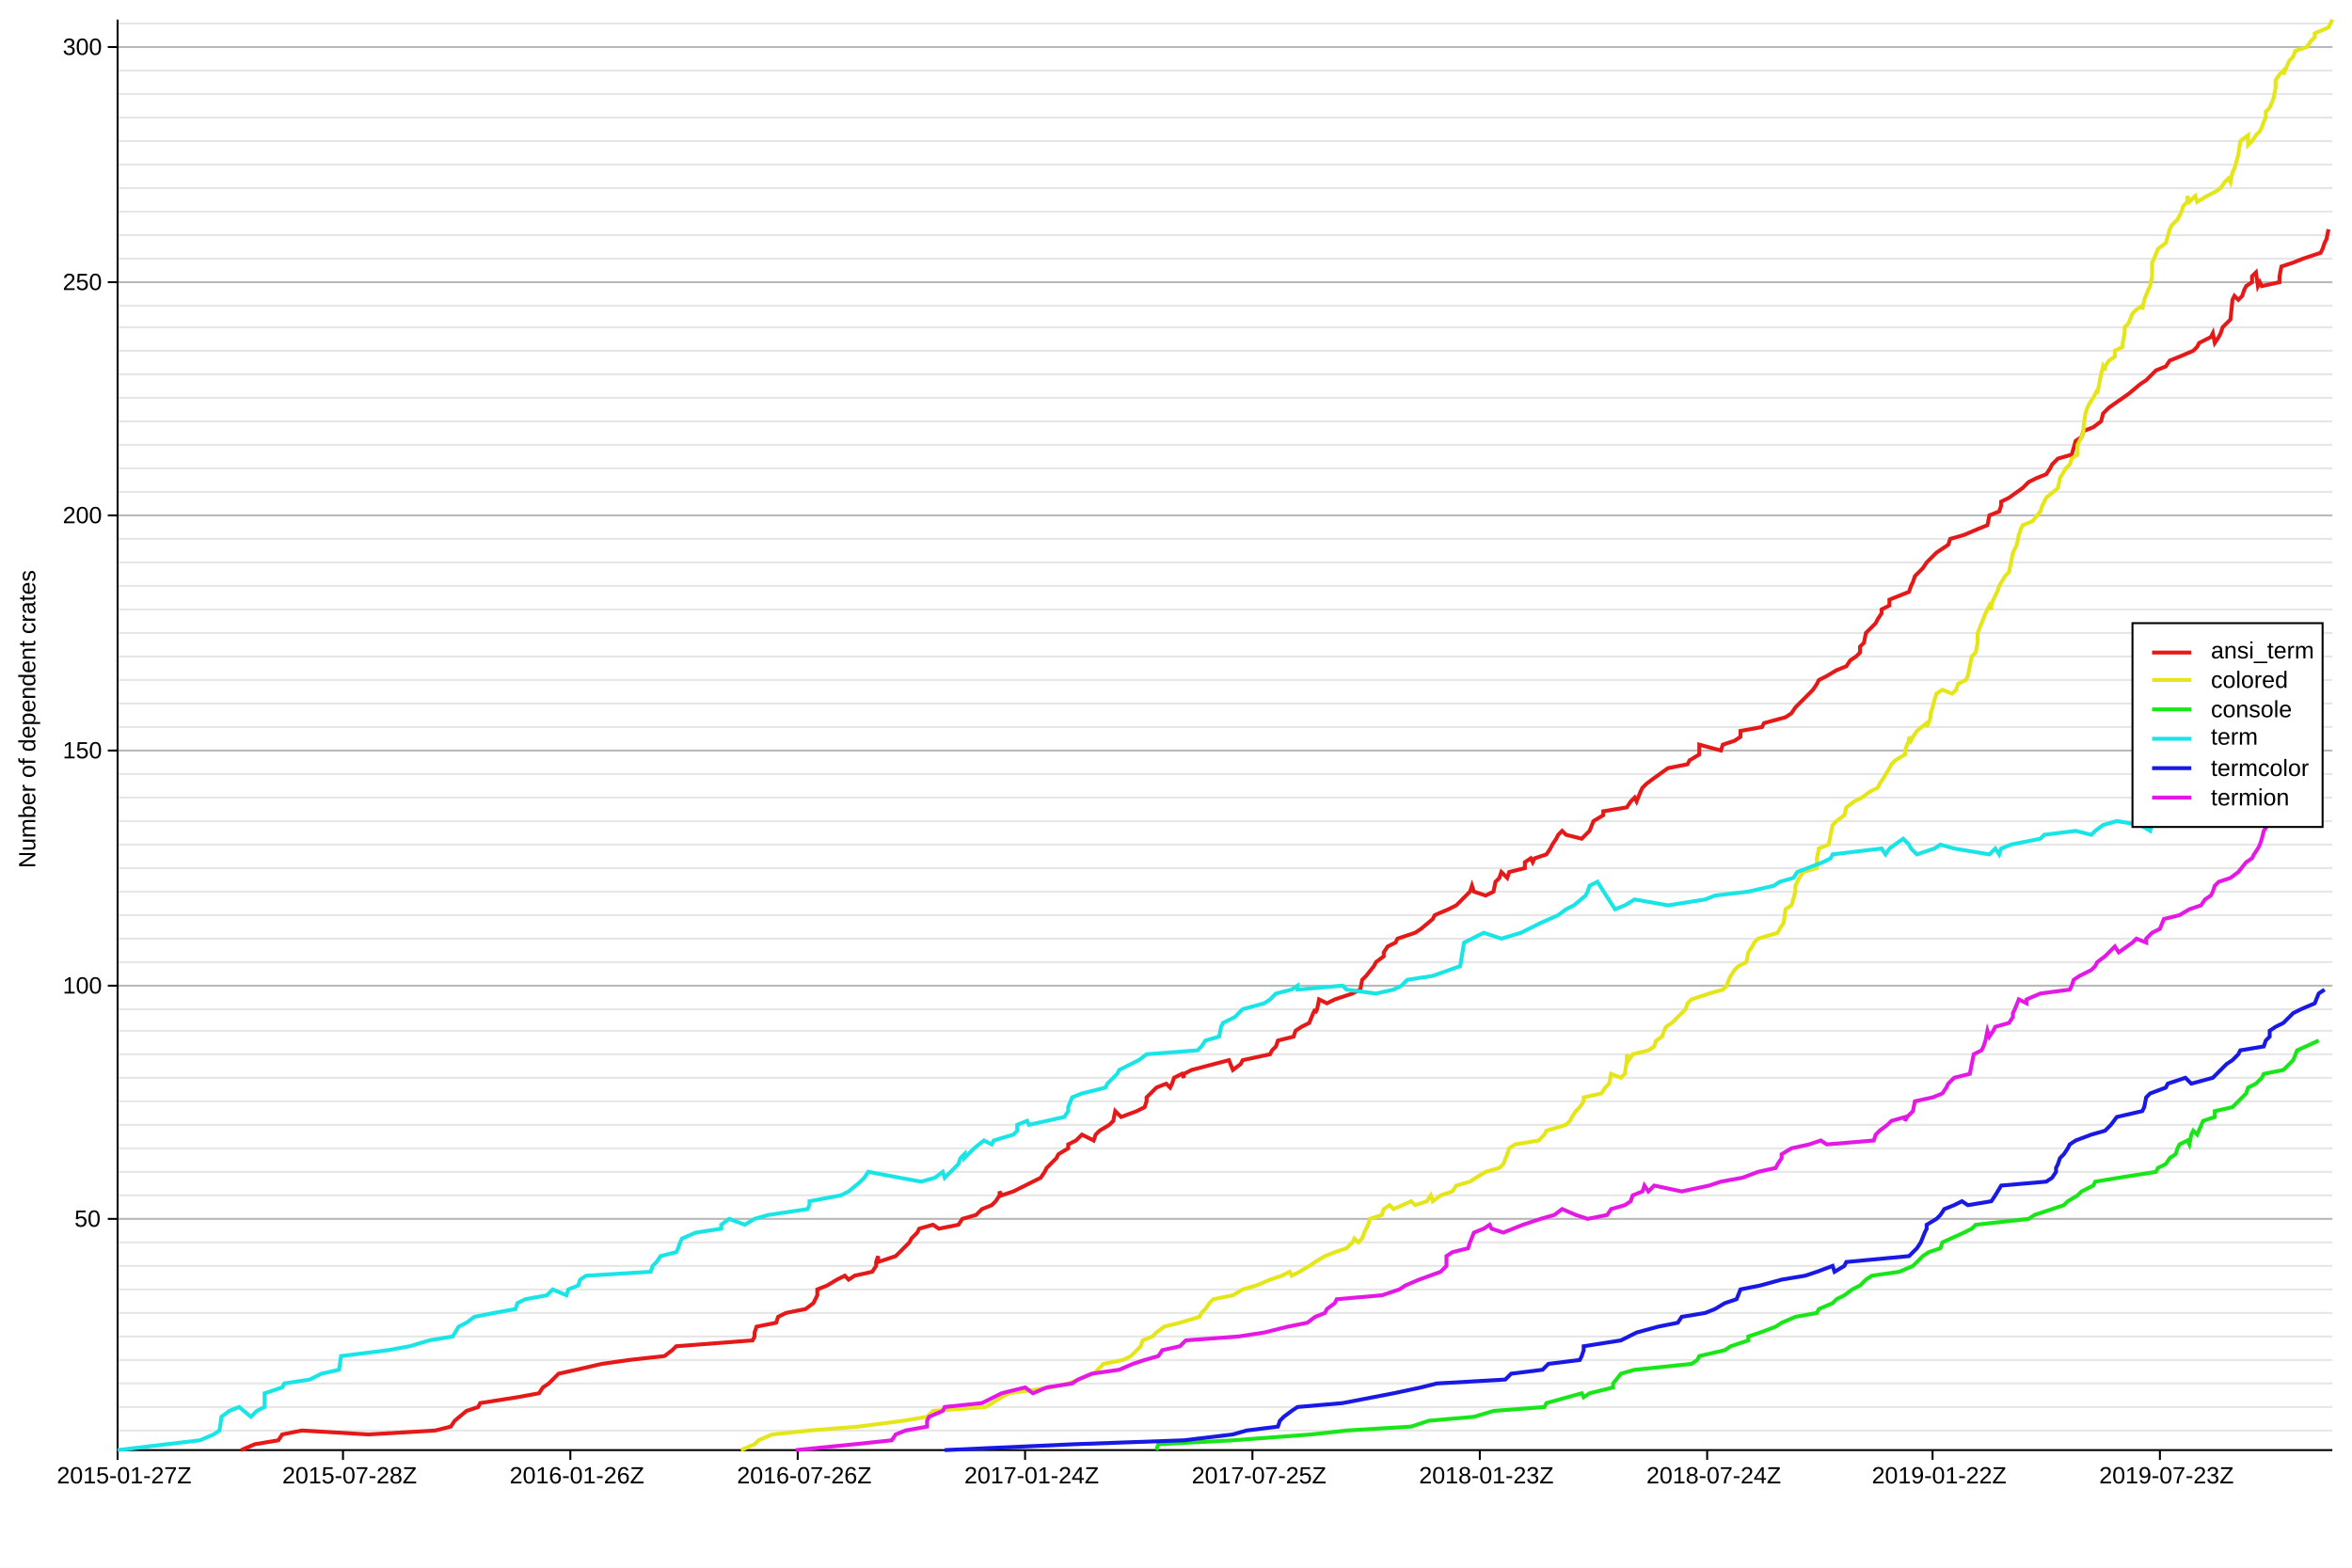
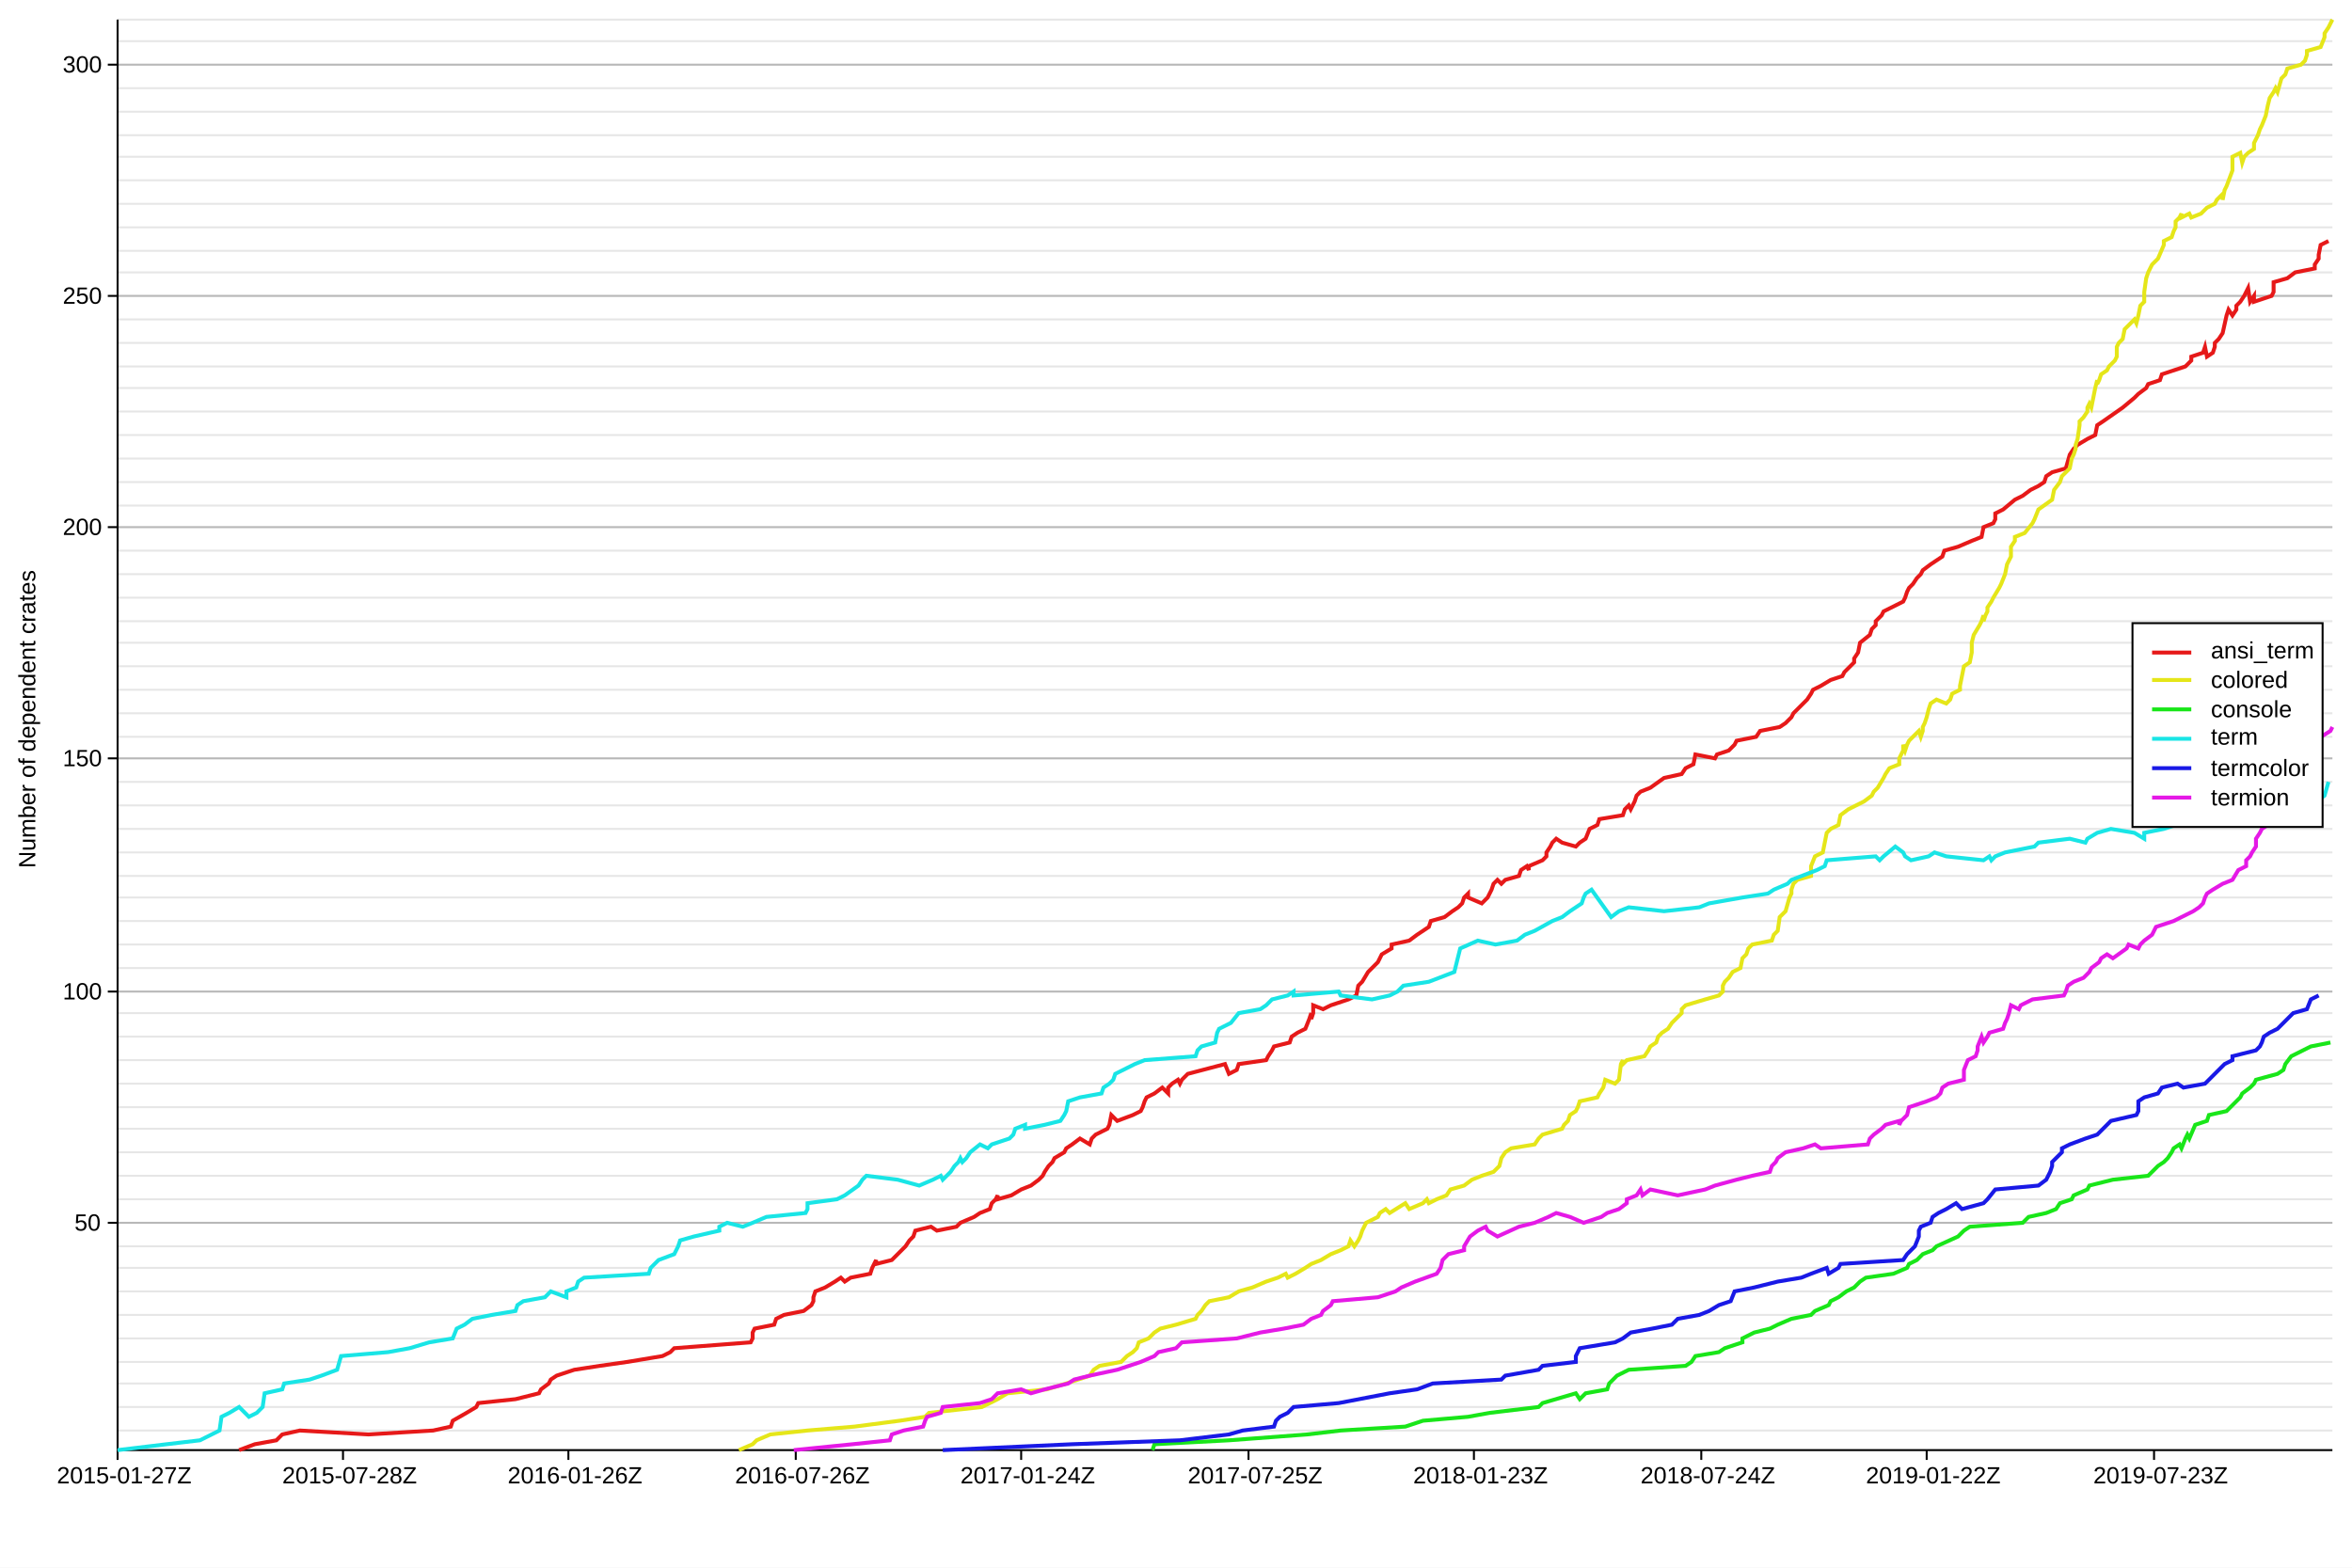
<svg xmlns="http://www.w3.org/2000/svg" viewBox="0 0 1200 800">
  <rect fill="#FFFFFF" height="800" opacity="1" stroke="none" width="1200" x="0" y="0" />
  <line opacity="0.1" stroke="#000000" stroke-width="1" x1="60" x2="1190" y1="730" y2="730" />
  <line opacity="0.1" stroke="#000000" stroke-width="1" x1="60" x2="1190" y1="718" y2="718" />
  <line opacity="0.1" stroke="#000000" stroke-width="1" x1="60" x2="1190" y1="706" y2="706" />
-   <line opacity="0.1" stroke="#000000" stroke-width="1" x1="60" x2="1190" y1="694" y2="694" />
-   <line opacity="0.1" stroke="#000000" stroke-width="1" x1="60" x2="1190" y1="682" y2="682" />
-   <line opacity="0.1" stroke="#000000" stroke-width="1" x1="60" x2="1190" y1="670" y2="670" />
-   <line opacity="0.1" stroke="#000000" stroke-width="1" x1="60" x2="1190" y1="658" y2="658" />
-   <line opacity="0.1" stroke="#000000" stroke-width="1" x1="60" x2="1190" y1="646" y2="646" />
-   <line opacity="0.1" stroke="#000000" stroke-width="1" x1="60" x2="1190" y1="634" y2="634" />
-   <line opacity="0.1" stroke="#000000" stroke-width="1" x1="60" x2="1190" y1="622" y2="622" />
-   <line opacity="0.1" stroke="#000000" stroke-width="1" x1="60" x2="1190" y1="610" y2="610" />
-   <line opacity="0.1" stroke="#000000" stroke-width="1" x1="60" x2="1190" y1="598" y2="598" />
-   <line opacity="0.1" stroke="#000000" stroke-width="1" x1="60" x2="1190" y1="586" y2="586" />
-   <line opacity="0.1" stroke="#000000" stroke-width="1" x1="60" x2="1190" y1="574" y2="574" />
-   <line opacity="0.1" stroke="#000000" stroke-width="1" x1="60" x2="1190" y1="562" y2="562" />
-   <line opacity="0.1" stroke="#000000" stroke-width="1" x1="60" x2="1190" y1="550" y2="550" />
-   <line opacity="0.1" stroke="#000000" stroke-width="1" x1="60" x2="1190" y1="538" y2="538" />
-   <line opacity="0.1" stroke="#000000" stroke-width="1" x1="60" x2="1190" y1="526" y2="526" />
-   <line opacity="0.1" stroke="#000000" stroke-width="1" x1="60" x2="1190" y1="515" y2="515" />
-   <line opacity="0.1" stroke="#000000" stroke-width="1" x1="60" x2="1190" y1="503" y2="503" />
-   <line opacity="0.1" stroke="#000000" stroke-width="1" x1="60" x2="1190" y1="491" y2="491" />
-   <line opacity="0.1" stroke="#000000" stroke-width="1" x1="60" x2="1190" y1="479" y2="479" />
-   <line opacity="0.1" stroke="#000000" stroke-width="1" x1="60" x2="1190" y1="467" y2="467" />
-   <line opacity="0.1" stroke="#000000" stroke-width="1" x1="60" x2="1190" y1="455" y2="455" />
-   <line opacity="0.1" stroke="#000000" stroke-width="1" x1="60" x2="1190" y1="443" y2="443" />
-   <line opacity="0.1" stroke="#000000" stroke-width="1" x1="60" x2="1190" y1="431" y2="431" />
-   <line opacity="0.1" stroke="#000000" stroke-width="1" x1="60" x2="1190" y1="419" y2="419" />
-   <line opacity="0.1" stroke="#000000" stroke-width="1" x1="60" x2="1190" y1="407" y2="407" />
-   <line opacity="0.1" stroke="#000000" stroke-width="1" x1="60" x2="1190" y1="395" y2="395" />
-   <line opacity="0.1" stroke="#000000" stroke-width="1" x1="60" x2="1190" y1="383" y2="383" />
-   <line opacity="0.1" stroke="#000000" stroke-width="1" x1="60" x2="1190" y1="371" y2="371" />
-   <line opacity="0.1" stroke="#000000" stroke-width="1" x1="60" x2="1190" y1="359" y2="359" />
-   <line opacity="0.1" stroke="#000000" stroke-width="1" x1="60" x2="1190" y1="347" y2="347" />
-   <line opacity="0.1" stroke="#000000" stroke-width="1" x1="60" x2="1190" y1="335" y2="335" />
-   <line opacity="0.1" stroke="#000000" stroke-width="1" x1="60" x2="1190" y1="323" y2="323" />
-   <line opacity="0.1" stroke="#000000" stroke-width="1" x1="60" x2="1190" y1="311" y2="311" />
-   <line opacity="0.1" stroke="#000000" stroke-width="1" x1="60" x2="1190" y1="299" y2="299" />
-   <line opacity="0.1" stroke="#000000" stroke-width="1" x1="60" x2="1190" y1="287" y2="287" />
-   <line opacity="0.1" stroke="#000000" stroke-width="1" x1="60" x2="1190" y1="275" y2="275" />
-   <line opacity="0.1" stroke="#000000" stroke-width="1" x1="60" x2="1190" y1="263" y2="263" />
-   <line opacity="0.1" stroke="#000000" stroke-width="1" x1="60" x2="1190" y1="251" y2="251" />
-   <line opacity="0.1" stroke="#000000" stroke-width="1" x1="60" x2="1190" y1="239" y2="239" />
-   <line opacity="0.1" stroke="#000000" stroke-width="1" x1="60" x2="1190" y1="227" y2="227" />
-   <line opacity="0.1" stroke="#000000" stroke-width="1" x1="60" x2="1190" y1="215" y2="215" />
-   <line opacity="0.1" stroke="#000000" stroke-width="1" x1="60" x2="1190" y1="203" y2="203" />
-   <line opacity="0.1" stroke="#000000" stroke-width="1" x1="60" x2="1190" y1="191" y2="191" />
-   <line opacity="0.1" stroke="#000000" stroke-width="1" x1="60" x2="1190" y1="179" y2="179" />
-   <line opacity="0.1" stroke="#000000" stroke-width="1" x1="60" x2="1190" y1="167" y2="167" />
-   <line opacity="0.1" stroke="#000000" stroke-width="1" x1="60" x2="1190" y1="156" y2="156" />
-   <line opacity="0.1" stroke="#000000" stroke-width="1" x1="60" x2="1190" y1="144" y2="144" />
-   <line opacity="0.1" stroke="#000000" stroke-width="1" x1="60" x2="1190" y1="132" y2="132" />
-   <line opacity="0.1" stroke="#000000" stroke-width="1" x1="60" x2="1190" y1="120" y2="120" />
-   <line opacity="0.1" stroke="#000000" stroke-width="1" x1="60" x2="1190" y1="108" y2="108" />
-   <line opacity="0.1" stroke="#000000" stroke-width="1" x1="60" x2="1190" y1="96" y2="96" />
-   <line opacity="0.1" stroke="#000000" stroke-width="1" x1="60" x2="1190" y1="84" y2="84" />
-   <line opacity="0.1" stroke="#000000" stroke-width="1" x1="60" x2="1190" y1="72" y2="72" />
-   <line opacity="0.1" stroke="#000000" stroke-width="1" x1="60" x2="1190" y1="60" y2="60" />
-   <line opacity="0.1" stroke="#000000" stroke-width="1" x1="60" x2="1190" y1="48" y2="48" />
-   <line opacity="0.1" stroke="#000000" stroke-width="1" x1="60" x2="1190" y1="36" y2="36" />
-   <line opacity="0.1" stroke="#000000" stroke-width="1" x1="60" x2="1190" y1="24" y2="24" />
-   <line opacity="0.1" stroke="#000000" stroke-width="1" x1="60" x2="1190" y1="12" y2="12" />
+   <line opacity="0.1" stroke="#000000" stroke-width="1" x1="60" x2="1190" y1="695" y2="695" />
+   <line opacity="0.1" stroke="#000000" stroke-width="1" x1="60" x2="1190" y1="683" y2="683" />
+   <line opacity="0.1" stroke="#000000" stroke-width="1" x1="60" x2="1190" y1="671" y2="671" />
+   <line opacity="0.1" stroke="#000000" stroke-width="1" x1="60" x2="1190" y1="659" y2="659" />
+   <line opacity="0.1" stroke="#000000" stroke-width="1" x1="60" x2="1190" y1="647" y2="647" />
+   <line opacity="0.1" stroke="#000000" stroke-width="1" x1="60" x2="1190" y1="636" y2="636" />
+   <line opacity="0.1" stroke="#000000" stroke-width="1" x1="60" x2="1190" y1="624" y2="624" />
+   <line opacity="0.1" stroke="#000000" stroke-width="1" x1="60" x2="1190" y1="612" y2="612" />
+   <line opacity="0.1" stroke="#000000" stroke-width="1" x1="60" x2="1190" y1="600" y2="600" />
+   <line opacity="0.1" stroke="#000000" stroke-width="1" x1="60" x2="1190" y1="588" y2="588" />
+   <line opacity="0.1" stroke="#000000" stroke-width="1" x1="60" x2="1190" y1="576" y2="576" />
+   <line opacity="0.1" stroke="#000000" stroke-width="1" x1="60" x2="1190" y1="565" y2="565" />
+   <line opacity="0.1" stroke="#000000" stroke-width="1" x1="60" x2="1190" y1="553" y2="553" />
+   <line opacity="0.1" stroke="#000000" stroke-width="1" x1="60" x2="1190" y1="541" y2="541" />
+   <line opacity="0.1" stroke="#000000" stroke-width="1" x1="60" x2="1190" y1="529" y2="529" />
+   <line opacity="0.1" stroke="#000000" stroke-width="1" x1="60" x2="1190" y1="517" y2="517" />
+   <line opacity="0.1" stroke="#000000" stroke-width="1" x1="60" x2="1190" y1="506" y2="506" />
+   <line opacity="0.1" stroke="#000000" stroke-width="1" x1="60" x2="1190" y1="494" y2="494" />
+   <line opacity="0.1" stroke="#000000" stroke-width="1" x1="60" x2="1190" y1="482" y2="482" />
+   <line opacity="0.1" stroke="#000000" stroke-width="1" x1="60" x2="1190" y1="470" y2="470" />
+   <line opacity="0.1" stroke="#000000" stroke-width="1" x1="60" x2="1190" y1="458" y2="458" />
+   <line opacity="0.1" stroke="#000000" stroke-width="1" x1="60" x2="1190" y1="447" y2="447" />
+   <line opacity="0.1" stroke="#000000" stroke-width="1" x1="60" x2="1190" y1="435" y2="435" />
+   <line opacity="0.1" stroke="#000000" stroke-width="1" x1="60" x2="1190" y1="423" y2="423" />
+   <line opacity="0.1" stroke="#000000" stroke-width="1" x1="60" x2="1190" y1="411" y2="411" />
+   <line opacity="0.1" stroke="#000000" stroke-width="1" x1="60" x2="1190" y1="399" y2="399" />
+   <line opacity="0.1" stroke="#000000" stroke-width="1" x1="60" x2="1190" y1="387" y2="387" />
+   <line opacity="0.1" stroke="#000000" stroke-width="1" x1="60" x2="1190" y1="376" y2="376" />
+   <line opacity="0.1" stroke="#000000" stroke-width="1" x1="60" x2="1190" y1="364" y2="364" />
+   <line opacity="0.1" stroke="#000000" stroke-width="1" x1="60" x2="1190" y1="352" y2="352" />
+   <line opacity="0.1" stroke="#000000" stroke-width="1" x1="60" x2="1190" y1="340" y2="340" />
+   <line opacity="0.1" stroke="#000000" stroke-width="1" x1="60" x2="1190" y1="328" y2="328" />
+   <line opacity="0.1" stroke="#000000" stroke-width="1" x1="60" x2="1190" y1="317" y2="317" />
+   <line opacity="0.1" stroke="#000000" stroke-width="1" x1="60" x2="1190" y1="305" y2="305" />
+   <line opacity="0.1" stroke="#000000" stroke-width="1" x1="60" x2="1190" y1="293" y2="293" />
+   <line opacity="0.1" stroke="#000000" stroke-width="1" x1="60" x2="1190" y1="281" y2="281" />
+   <line opacity="0.1" stroke="#000000" stroke-width="1" x1="60" x2="1190" y1="269" y2="269" />
+   <line opacity="0.1" stroke="#000000" stroke-width="1" x1="60" x2="1190" y1="258" y2="258" />
+   <line opacity="0.1" stroke="#000000" stroke-width="1" x1="60" x2="1190" y1="246" y2="246" />
+   <line opacity="0.1" stroke="#000000" stroke-width="1" x1="60" x2="1190" y1="234" y2="234" />
+   <line opacity="0.1" stroke="#000000" stroke-width="1" x1="60" x2="1190" y1="222" y2="222" />
+   <line opacity="0.1" stroke="#000000" stroke-width="1" x1="60" x2="1190" y1="210" y2="210" />
+   <line opacity="0.1" stroke="#000000" stroke-width="1" x1="60" x2="1190" y1="198" y2="198" />
+   <line opacity="0.1" stroke="#000000" stroke-width="1" x1="60" x2="1190" y1="187" y2="187" />
+   <line opacity="0.1" stroke="#000000" stroke-width="1" x1="60" x2="1190" y1="175" y2="175" />
+   <line opacity="0.1" stroke="#000000" stroke-width="1" x1="60" x2="1190" y1="163" y2="163" />
+   <line opacity="0.1" stroke="#000000" stroke-width="1" x1="60" x2="1190" y1="151" y2="151" />
+   <line opacity="0.1" stroke="#000000" stroke-width="1" x1="60" x2="1190" y1="139" y2="139" />
+   <line opacity="0.1" stroke="#000000" stroke-width="1" x1="60" x2="1190" y1="128" y2="128" />
+   <line opacity="0.1" stroke="#000000" stroke-width="1" x1="60" x2="1190" y1="116" y2="116" />
+   <line opacity="0.1" stroke="#000000" stroke-width="1" x1="60" x2="1190" y1="104" y2="104" />
+   <line opacity="0.1" stroke="#000000" stroke-width="1" x1="60" x2="1190" y1="92" y2="92" />
+   <line opacity="0.1" stroke="#000000" stroke-width="1" x1="60" x2="1190" y1="80" y2="80" />
+   <line opacity="0.1" stroke="#000000" stroke-width="1" x1="60" x2="1190" y1="69" y2="69" />
+   <line opacity="0.1" stroke="#000000" stroke-width="1" x1="60" x2="1190" y1="57" y2="57" />
+   <line opacity="0.1" stroke="#000000" stroke-width="1" x1="60" x2="1190" y1="45" y2="45" />
+   <line opacity="0.1" stroke="#000000" stroke-width="1" x1="60" x2="1190" y1="33" y2="33" />
+   <line opacity="0.1" stroke="#000000" stroke-width="1" x1="60" x2="1190" y1="21" y2="21" />
+   <line opacity="0.1" stroke="#000000" stroke-width="1" x1="60" x2="1190" y1="10" y2="10" />
  <text fill="#000000" font-family="Arial" font-size="12" opacity="1" transform="rotate(270, 10, 443)" x="10" y="451">
Number of dependent crates
</text>
-   <line opacity="0.2" stroke="#000000" stroke-width="1" x1="60" x2="1190" y1="622" y2="622" />
-   <line opacity="0.2" stroke="#000000" stroke-width="1" x1="60" x2="1190" y1="503" y2="503" />
-   <line opacity="0.2" stroke="#000000" stroke-width="1" x1="60" x2="1190" y1="383" y2="383" />
-   <line opacity="0.2" stroke="#000000" stroke-width="1" x1="60" x2="1190" y1="263" y2="263" />
-   <line opacity="0.2" stroke="#000000" stroke-width="1" x1="60" x2="1190" y1="144" y2="144" />
-   <line opacity="0.2" stroke="#000000" stroke-width="1" x1="60" x2="1190" y1="24" y2="24" />
+   <line opacity="0.2" stroke="#000000" stroke-width="1" x1="60" x2="1190" y1="624" y2="624" />
+   <line opacity="0.2" stroke="#000000" stroke-width="1" x1="60" x2="1190" y1="506" y2="506" />
+   <line opacity="0.2" stroke="#000000" stroke-width="1" x1="60" x2="1190" y1="387" y2="387" />
+   <line opacity="0.2" stroke="#000000" stroke-width="1" x1="60" x2="1190" y1="269" y2="269" />
+   <line opacity="0.2" stroke="#000000" stroke-width="1" x1="60" x2="1190" y1="151" y2="151" />
+   <line opacity="0.2" stroke="#000000" stroke-width="1" x1="60" x2="1190" y1="33" y2="33" />
  <polyline fill="none" opacity="1" points="60,740 60,10 " stroke="#000000" stroke-width="1" />
-   <text fill="#000000" font-family="Arial" font-size="12" opacity="1" x="38" y="626">
+   <text fill="#000000" font-family="Arial" font-size="12" opacity="1" x="38" y="628">
50
</text>
-   <polyline fill="none" opacity="1" points="55,622 60,622 " stroke="#000000" stroke-width="1" />
-   <text fill="#000000" font-family="Arial" font-size="12" opacity="1" x="32" y="507">
+   <polyline fill="none" opacity="1" points="55,624 60,624 " stroke="#000000" stroke-width="1" />
+   <text fill="#000000" font-family="Arial" font-size="12" opacity="1" x="32" y="510">
100
</text>
-   <polyline fill="none" opacity="1" points="55,503 60,503 " stroke="#000000" stroke-width="1" />
-   <text fill="#000000" font-family="Arial" font-size="12" opacity="1" x="32" y="387">
+   <polyline fill="none" opacity="1" points="55,506 60,506 " stroke="#000000" stroke-width="1" />
+   <text fill="#000000" font-family="Arial" font-size="12" opacity="1" x="32" y="391">
150
</text>
-   <polyline fill="none" opacity="1" points="55,383 60,383 " stroke="#000000" stroke-width="1" />
-   <text fill="#000000" font-family="Arial" font-size="12" opacity="1" x="32" y="267">
+   <polyline fill="none" opacity="1" points="55,387 60,387 " stroke="#000000" stroke-width="1" />
+   <text fill="#000000" font-family="Arial" font-size="12" opacity="1" x="32" y="273">
200
</text>
-   <polyline fill="none" opacity="1" points="55,263 60,263 " stroke="#000000" stroke-width="1" />
-   <text fill="#000000" font-family="Arial" font-size="12" opacity="1" x="32" y="148">
+   <polyline fill="none" opacity="1" points="55,269 60,269 " stroke="#000000" stroke-width="1" />
+   <text fill="#000000" font-family="Arial" font-size="12" opacity="1" x="32" y="155">
250
</text>
-   <polyline fill="none" opacity="1" points="55,144 60,144 " stroke="#000000" stroke-width="1" />
-   <text fill="#000000" font-family="Arial" font-size="12" opacity="1" x="32" y="28">
+   <polyline fill="none" opacity="1" points="55,151 60,151 " stroke="#000000" stroke-width="1" />
+   <text fill="#000000" font-family="Arial" font-size="12" opacity="1" x="32" y="37">
300
</text>
-   <polyline fill="none" opacity="1" points="55,24 60,24 " stroke="#000000" stroke-width="1" />
+   <polyline fill="none" opacity="1" points="55,33 60,33 " stroke="#000000" stroke-width="1" />
  <polyline fill="none" opacity="1" points="60,740 1190,740 " stroke="#000000" stroke-width="1" />
  <text fill="#000000" font-family="Arial" font-size="12" opacity="1" x="29" y="757">
2015-01-27Z
</text>
  <polyline fill="none" opacity="1" points="60,740 60,745 " stroke="#000000" stroke-width="1" />
  <text fill="#000000" font-family="Arial" font-size="12" opacity="1" x="144" y="757">
2015-07-28Z
</text>
  <polyline fill="none" opacity="1" points="175,740 175,745 " stroke="#000000" stroke-width="1" />
-   <text fill="#000000" font-family="Arial" font-size="12" opacity="1" x="260" y="757">
+   <text fill="#000000" font-family="Arial" font-size="12" opacity="1" x="259" y="757">
2016-01-26Z
</text>
-   <polyline fill="none" opacity="1" points="291,740 291,745 " stroke="#000000" stroke-width="1" />
-   <text fill="#000000" font-family="Arial" font-size="12" opacity="1" x="376" y="757">
+   <polyline fill="none" opacity="1" points="290,740 290,745 " stroke="#000000" stroke-width="1" />
+   <text fill="#000000" font-family="Arial" font-size="12" opacity="1" x="375" y="757">
2016-07-26Z
</text>
-   <polyline fill="none" opacity="1" points="407,740 407,745 " stroke="#000000" stroke-width="1" />
-   <text fill="#000000" font-family="Arial" font-size="12" opacity="1" x="492" y="757">
+   <polyline fill="none" opacity="1" points="406,740 406,745 " stroke="#000000" stroke-width="1" />
+   <text fill="#000000" font-family="Arial" font-size="12" opacity="1" x="490" y="757">
2017-01-24Z
</text>
-   <polyline fill="none" opacity="1" points="523,740 523,745 " stroke="#000000" stroke-width="1" />
-   <text fill="#000000" font-family="Arial" font-size="12" opacity="1" x="608" y="757">
+   <polyline fill="none" opacity="1" points="521,740 521,745 " stroke="#000000" stroke-width="1" />
+   <text fill="#000000" font-family="Arial" font-size="12" opacity="1" x="606" y="757">
2017-07-25Z
</text>
-   <polyline fill="none" opacity="1" points="639,740 639,745 " stroke="#000000" stroke-width="1" />
-   <text fill="#000000" font-family="Arial" font-size="12" opacity="1" x="724" y="757">
+   <polyline fill="none" opacity="1" points="637,740 637,745 " stroke="#000000" stroke-width="1" />
+   <text fill="#000000" font-family="Arial" font-size="12" opacity="1" x="721" y="757">
2018-01-23Z
</text>
-   <polyline fill="none" opacity="1" points="755,740 755,745 " stroke="#000000" stroke-width="1" />
-   <text fill="#000000" font-family="Arial" font-size="12" opacity="1" x="840" y="757">
+   <polyline fill="none" opacity="1" points="752,740 752,745 " stroke="#000000" stroke-width="1" />
+   <text fill="#000000" font-family="Arial" font-size="12" opacity="1" x="837" y="757">
2018-07-24Z
</text>
-   <polyline fill="none" opacity="1" points="871,740 871,745 " stroke="#000000" stroke-width="1" />
-   <text fill="#000000" font-family="Arial" font-size="12" opacity="1" x="955" y="757">
+   <polyline fill="none" opacity="1" points="868,740 868,745 " stroke="#000000" stroke-width="1" />
+   <text fill="#000000" font-family="Arial" font-size="12" opacity="1" x="952" y="757">
2019-01-22Z
</text>
-   <polyline fill="none" opacity="1" points="986,740 986,745 " stroke="#000000" stroke-width="1" />
-   <text fill="#000000" font-family="Arial" font-size="12" opacity="1" x="1071" y="757">
+   <polyline fill="none" opacity="1" points="983,740 983,745 " stroke="#000000" stroke-width="1" />
+   <text fill="#000000" font-family="Arial" font-size="12" opacity="1" x="1068" y="757">
2019-07-23Z
</text>
-   <polyline fill="none" opacity="1" points="1102,740 1102,745 " stroke="#000000" stroke-width="1" />
-   <polyline fill="none" opacity="1" points="123,740 130,737 142,735 144,732 154,730 188,732 222,730 230,728 232,725 238,720 244,718 245,716 264,713 275,711 277,708 280,706 282,704 285,701 294,699 307,696 321,694 339,692 343,689 345,687 384,684 385,682 385,680 386,677 396,675 397,672 401,670 411,668 415,665 416,663 417,661 417,658 422,656 427,653 431,651 433,653 436,651 445,649 447,646 447,644 448,641 448,644 457,641 464,634 465,632 468,629 469,627 476,625 479,627 489,625 491,622 498,620 501,617 506,615 508,613 510,610 510,608 511,610 517,608 523,605 527,603 531,601 533,598 534,596 536,594 539,591 540,589 545,586 545,584 549,582 552,579 558,582 559,579 561,577 566,574 568,572 569,567 572,570 580,567 584,565 585,562 585,560 587,558 590,555 595,553 597,555 598,553 599,550 603,548 604,550 604,548 608,546 627,541 629,546 633,543 634,541 648,538 649,536 651,534 652,531 660,529 661,526 664,524 668,522 670,517 671,515 671,517 672,515 673,510 677,512 681,510 690,507 694,505 695,500 697,498 701,493 702,491 706,488 706,486 708,483 712,481 713,479 722,476 725,474 731,469 732,467 739,464 743,462 746,459 748,457 750,455 751,452 752,455 758,457 762,455 763,450 765,448 766,445 769,448 770,445 778,443 778,440 781,438 782,440 783,438 789,436 791,433 792,431 794,428 795,426 797,424 799,426 807,428 809,426 811,424 813,419 818,416 818,414 830,412 832,409 834,407 835,409 837,404 838,402 840,400 844,397 851,392 861,390 862,388 867,385 867,380 878,383 879,380 885,378 888,376 888,373 899,371 900,369 911,366 914,364 916,361 918,359 920,357 923,354 925,352 927,349 928,347 932,345 937,342 942,340 944,337 947,335 949,333 949,330 951,328 952,323 957,318 958,316 960,313 960,311 964,309 964,306 974,302 975,299 976,297 977,294 979,292 981,290 983,287 985,285 988,282 991,280 994,278 995,275 1002,273 1009,270 1014,268 1015,263 1020,261 1021,258 1021,256 1025,254 1032,249 1035,246 1039,244 1044,242 1046,239 1047,237 1050,234 1057,232 1059,225 1062,223 1063,220 1068,218 1072,215 1073,211 1076,208 1086,201 1092,196 1095,194 1098,191 1100,189 1105,187 1107,184 1112,182 1119,179 1121,177 1122,175 1128,172 1129,170 1130,175 1132,172 1133,170 1134,167 1136,165 1138,163 1139,153 1140,151 1142,153 1144,151 1145,148 1146,146 1149,144 1149,141 1151,139 1152,146 1153,144 1154,146 1163,144 1163,141 1164,136 1170,134 1175,132 1184,129 1185,127 1186,124 1187,122 1188,117 " stroke="#E61919" stroke-width="2" />
-   <polyline fill="none" opacity="1" points="378,740 385,737 387,735 394,732 413,730 438,728 461,725 473,723 476,720 503,718 511,713 515,711 536,708 545,706 558,701 560,699 563,696 573,694 577,692 580,689 582,687 583,684 588,682 590,680 594,677 602,675 612,672 613,670 615,668 617,665 619,663 629,661 634,658 641,656 648,653 654,651 658,649 659,651 663,649 668,646 671,644 676,641 681,639 687,637 690,634 691,632 693,634 695,632 696,629 697,627 698,625 699,622 705,620 706,617 709,615 711,617 720,613 722,615 728,613 730,610 731,613 735,610 741,608 743,605 750,603 753,601 758,598 765,596 767,594 769,589 770,586 773,584 785,582 788,579 789,577 799,574 801,572 802,570 804,567 806,565 808,562 808,560 817,558 819,555 821,553 822,548 827,550 829,548 830,541 830,538 831,541 833,538 841,536 844,534 845,531 848,529 849,526 850,524 853,522 856,519 860,515 861,512 863,510 872,507 879,505 881,503 882,500 883,498 885,495 887,493 891,491 892,486 894,483 895,481 897,479 907,476 908,474 910,471 911,464 914,462 916,455 916,452 917,450 918,448 920,445 927,443 927,438 928,433 933,431 934,426 935,421 937,419 941,416 942,412 946,409 950,407 954,404 958,402 959,400 961,397 964,392 965,390 967,388 972,385 972,383 973,380 974,378 974,376 975,378 976,376 978,373 983,369 983,371 984,369 985,366 985,364 986,361 987,357 988,354 991,352 996,354 998,352 999,349 1003,347 1004,345 1006,335 1008,333 1009,328 1009,323 1011,318 1013,313 1014,311 1015,309 1016,311 1016,309 1017,306 1018,304 1019,302 1020,299 1023,294 1025,292 1026,287 1027,282 1028,280 1029,278 1030,273 1031,270 1032,268 1037,266 1041,261 1042,258 1044,254 1050,249 1051,244 1054,239 1056,237 1057,234 1060,232 1060,227 1061,225 1062,223 1063,220 1063,218 1064,211 1065,208 1066,206 1068,203 1069,201 1070,199 1070,201 1071,196 1072,191 1073,187 1074,189 1074,187 1076,184 1079,182 1079,179 1083,177 1083,175 1084,170 1084,167 1086,165 1088,160 1090,158 1093,156 1093,158 1094,153 1096,148 1097,146 1098,141 1098,134 1099,132 1101,127 1105,124 1107,117 1108,115 1111,112 1112,110 1113,108 1114,105 1116,103 1116,100 1117,103 1120,100 1121,103 1126,100 1130,98 1133,96 1135,93 1137,91 1138,93 1139,88 1140,86 1142,79 1143,72 1147,69 1147,74 1149,72 1151,69 1153,67 1154,65 1155,62 1156,60 1156,57 1158,55 1160,50 1161,45 1161,41 1163,38 1165,36 1165,38 1168,31 1170,29 1171,26 1177,24 1179,21 1181,19 1181,17 1188,14 1190,10 " stroke="#E5E619" stroke-width="2" />
-   <polyline fill="none" opacity="1" points="590,740 591,737 629,735 669,732 687,730 720,728 729,725 752,723 762,720 788,718 789,716 807,711 808,713 811,711 823,708 823,706 827,701 834,699 863,696 866,694 867,692 880,689 883,687 892,684 892,682 898,680 906,677 909,675 916,672 927,670 928,668 935,665 937,663 941,661 945,658 949,656 952,653 955,651 969,649 976,646 978,644 981,641 984,639 990,637 991,634 1002,629 1006,627 1008,625 1035,622 1038,620 1047,617 1053,615 1055,613 1060,610 1062,608 1068,605 1069,603 1081,601 1100,598 1101,596 1105,594 1107,591 1110,589 1111,586 1112,584 1116,582 1117,584 1118,579 1119,577 1121,579 1124,572 1130,570 1130,567 1139,565 1142,562 1146,558 1147,555 1151,553 1154,550 1155,548 1165,546 1168,543 1170,541 1172,536 1183,531 " stroke="#19E619" stroke-width="2" />
-   <polyline fill="none" opacity="1" points="60,740 85,737 102,735 109,732 112,730 113,723 117,720 122,718 128,723 131,720 135,718 135,711 144,708 145,706 158,704 164,701 173,699 174,692 198,689 209,687 219,684 231,682 234,677 238,675 242,672 252,670 263,668 264,665 268,663 279,661 282,658 289,661 290,658 295,656 296,653 299,651 332,649 333,646 335,644 337,641 345,639 346,637 347,634 348,632 355,629 368,627 368,625 372,622 380,625 385,622 392,620 412,617 413,615 413,613 429,610 433,608 439,603 441,601 443,598 459,601 470,603 477,601 481,598 482,601 485,598 487,596 489,594 490,591 492,589 492,591 494,589 497,586 502,582 506,584 507,582 517,579 519,577 519,574 524,572 525,574 534,572 543,570 545,567 545,565 547,560 552,558 564,555 565,553 568,550 570,548 571,546 581,541 585,538 611,536 613,534 615,531 622,529 623,524 624,522 630,519 634,515 645,512 648,510 651,507 659,505 662,503 662,505 685,503 687,505 702,507 711,505 715,503 718,500 731,498 745,493 747,481 757,476 766,479 776,476 780,474 786,471 795,467 799,464 803,462 809,457 810,455 811,452 815,450 824,464 829,462 834,459 851,462 870,459 875,457 892,455 905,452 908,450 915,448 917,445 930,440 934,438 935,436 960,433 962,436 964,433 971,428 974,431 975,433 978,436 987,433 990,431 997,433 1015,436 1018,433 1020,436 1021,433 1026,431 1041,428 1043,426 1059,424 1067,426 1069,424 1073,421 1080,419 1092,421 1097,424 1098,421 1108,419 1114,416 1123,414 1129,412 1132,409 1165,407 1172,409 1174,412 1182,409 1183,407 " stroke="#19E5E6" stroke-width="2" />
-   <polyline fill="none" opacity="1" points="482,740 548,737 604,735 629,732 636,730 652,728 653,725 655,723 659,720 662,718 685,716 711,711 725,708 733,706 768,704 771,701 787,699 790,696 806,694 807,692 808,689 808,687 827,684 831,682 835,680 846,677 856,675 858,672 870,670 875,668 880,665 886,663 888,658 898,656 909,653 921,651 927,649 935,646 936,649 941,646 942,644 974,641 976,639 978,637 980,634 982,629 983,627 983,625 988,622 990,620 992,617 997,615 1001,613 1004,615 1016,613 1018,610 1021,605 1044,603 1047,601 1049,598 1049,596 1050,594 1051,591 1053,589 1055,586 1056,584 1059,582 1067,579 1074,577 1077,574 1080,570 1093,567 1094,565 1095,560 1097,558 1105,555 1106,553 1115,550 1118,553 1129,550 1133,546 1136,543 1139,541 1142,538 1143,536 1155,534 1156,531 1158,529 1158,526 1161,524 1165,522 1170,517 1174,515 1181,512 1183,507 1186,505 " stroke="#1919E6" stroke-width="2" />
-   <polyline fill="none" opacity="1" points="406,740 436,737 455,735 457,732 462,730 473,728 473,725 474,723 481,720 482,718 501,716 507,713 511,711 523,708 527,711 534,708 547,706 550,704 557,701 571,699 578,696 584,694 591,692 593,689 602,687 605,684 632,682 645,680 657,677 667,675 671,672 676,670 677,668 681,665 682,663 705,661 714,658 717,656 724,653 735,649 738,646 738,641 741,639 749,637 750,634 752,629 757,627 760,625 761,627 767,629 777,625 786,622 793,620 797,617 804,620 810,622 820,620 822,617 829,615 832,613 833,610 838,608 839,605 841,608 844,605 858,608 872,605 878,603 889,601 897,598 906,596 907,594 909,591 909,589 914,586 923,584 929,582 932,584 956,582 957,579 959,577 963,574 965,572 972,570 972,572 973,570 976,567 977,562 986,560 991,558 993,555 994,553 997,550 1005,548 1006,543 1007,538 1011,536 1012,534 1013,531 1014,526 1015,529 1017,526 1018,524 1025,522 1027,519 1027,517 1028,515 1030,510 1034,512 1034,510 1041,507 1056,505 1057,503 1058,500 1061,498 1067,495 1069,493 1070,491 1074,488 1076,486 1079,483 1081,486 1088,481 1090,479 1095,481 1095,479 1098,476 1102,474 1104,469 1112,467 1117,464 1123,462 1125,459 1128,457 1129,455 1130,452 1132,450 1138,448 1142,445 1146,440 1149,438 1150,436 1152,433 1153,431 1154,428 1155,424 1157,421 1158,419 1160,416 1162,409 1163,407 1168,404 1170,402 1172,400 1174,395 1175,390 1177,388 1177,385 1178,383 1181,378 1183,376 1184,373 " stroke="#E519E6" stroke-width="2" />
+   <polyline fill="none" opacity="1" points="1099,740 1099,745 " stroke="#000000" stroke-width="1" />
+   <polyline fill="none" opacity="1" points="122,740 130,737 141,735 144,732 153,730 188,732 221,730 230,728 231,725 238,721 243,718 244,716 263,714 275,711 276,709 280,706 281,704 284,702 293,699 306,697 320,695 338,692 342,690 344,688 383,685 384,683 384,680 385,678 395,676 396,673 400,671 410,669 414,666 415,664 415,662 416,659 421,657 426,654 429,652 431,654 434,652 444,650 445,647 446,645 447,643 447,645 455,643 462,636 464,633 466,631 467,628 475,626 478,628 488,626 490,624 497,621 500,619 505,617 506,614 508,612 509,610 509,612 516,610 521,607 526,605 530,602 532,600 533,598 535,595 537,593 538,591 543,588 544,586 547,584 551,581 556,584 557,581 559,579 565,576 566,574 567,569 570,572 578,569 582,567 583,565 584,562 585,560 589,558 593,555 596,558 596,555 598,553 601,551 602,553 603,551 606,548 625,543 627,548 631,546 632,543 646,541 647,539 649,536 650,534 658,532 659,529 662,527 666,525 668,520 669,517 669,520 670,517 670,513 675,515 679,513 688,510 692,508 693,503 695,501 698,496 700,494 703,491 704,489 705,487 710,484 710,482 719,480 723,477 729,473 730,470 737,468 741,465 744,463 746,461 747,458 749,456 749,458 756,461 759,458 761,454 762,451 764,449 766,451 768,449 775,447 776,444 779,442 780,444 780,442 787,439 789,437 789,435 791,432 792,430 794,428 797,430 804,432 806,430 809,428 811,423 815,421 816,418 828,416 829,413 831,411 832,413 834,409 835,406 837,404 842,402 849,397 858,395 860,392 864,390 865,385 875,387 876,385 882,383 885,380 886,378 896,376 898,373 908,371 911,369 914,366 915,364 917,362 920,359 922,357 924,354 925,352 929,350 934,347 940,345 941,343 944,340 946,338 946,336 948,333 949,328 954,324 955,321 957,319 957,317 960,314 961,312 971,307 972,305 973,302 974,300 976,298 978,295 980,293 981,291 985,288 988,286 991,284 992,281 999,279 1006,276 1011,274 1012,269 1017,267 1018,265 1018,262 1022,260 1028,255 1032,253 1036,250 1040,248 1043,246 1044,243 1047,241 1054,239 1056,232 1058,229 1060,227 1065,224 1069,222 1070,217 1073,215 1083,208 1089,203 1091,201 1095,198 1096,196 1102,194 1103,191 1109,189 1115,187 1118,184 1118,182 1124,180 1125,177 1126,182 1129,180 1130,177 1130,175 1132,173 1134,170 1136,161 1137,158 1139,161 1141,158 1141,156 1143,154 1145,151 1146,149 1147,147 1148,154 1150,151 1150,154 1159,151 1160,149 1160,144 1167,142 1171,139 1181,137 1181,135 1183,132 1183,130 1184,125 1188,123 " stroke="#E61919" stroke-width="2" />
+   <polyline fill="none" opacity="1" points="377,740 384,737 386,735 393,732 412,730 436,728 459,725 472,723 474,721 501,718 509,714 514,711 534,709 544,706 556,702 558,699 561,697 572,695 575,692 578,690 580,688 581,685 586,683 589,680 592,678 600,676 610,673 611,671 613,669 615,666 617,664 627,662 632,659 639,657 646,654 652,652 656,650 657,652 661,650 666,647 669,645 674,643 679,640 684,638 688,636 689,633 691,636 693,633 694,631 695,628 696,626 697,624 703,621 704,619 707,617 709,619 717,614 719,617 726,614 728,612 729,614 733,612 738,610 740,607 747,605 751,602 756,600 762,598 765,595 766,591 768,588 771,586 783,584 785,581 787,579 797,576 798,574 800,572 801,569 804,567 805,565 806,562 815,560 816,558 818,555 819,551 824,553 826,551 827,543 828,541 828,543 830,541 839,539 841,536 842,534 845,532 846,529 848,527 851,525 853,522 858,517 858,515 860,513 870,510 877,508 879,506 879,503 880,501 882,499 884,496 888,494 889,489 891,487 892,484 894,482 904,480 905,477 907,475 908,468 911,465 913,458 914,456 914,454 915,451 917,449 924,447 924,442 926,437 930,435 931,430 932,425 934,423 938,421 939,416 943,413 947,411 951,409 955,406 956,404 958,402 961,397 962,395 964,392 969,390 969,387 970,385 971,383 971,380 972,383 973,380 974,378 979,373 980,376 981,373 981,371 982,369 983,366 984,362 985,359 988,357 993,359 995,357 996,354 1000,352 1000,350 1002,340 1005,338 1006,333 1006,328 1007,324 1010,319 1011,317 1012,314 1012,317 1013,314 1014,312 1014,310 1016,307 1017,305 1020,300 1021,298 1023,293 1024,288 1025,286 1026,284 1026,279 1028,276 1028,274 1033,272 1037,267 1038,265 1040,260 1047,255 1048,250 1051,246 1052,243 1054,241 1056,239 1057,234 1058,232 1059,229 1059,227 1060,224 1061,217 1061,215 1063,213 1065,210 1065,208 1066,206 1067,208 1068,203 1069,198 1070,194 1070,196 1071,194 1072,191 1075,189 1076,187 1079,184 1080,182 1080,177 1081,175 1083,173 1084,168 1087,165 1089,163 1090,165 1091,161 1092,156 1094,154 1094,149 1095,142 1096,139 1098,135 1101,132 1104,125 1104,123 1108,121 1109,118 1110,116 1110,113 1112,111 1113,109 1113,111 1117,109 1118,111 1123,109 1126,106 1130,104 1131,102 1134,99 1134,102 1135,97 1136,95 1139,87 1139,80 1143,78 1144,83 1145,80 1147,78 1150,76 1150,73 1151,71 1152,69 1153,66 1154,64 1156,59 1157,54 1158,50 1160,47 1161,45 1162,47 1164,40 1166,38 1167,35 1174,33 1176,31 1177,28 1177,26 1184,24 1186,19 1186,17 1188,14 1189,12 1190,10 " stroke="#E5E619" stroke-width="2" />
+   <polyline fill="none" opacity="1" points="588,740 589,737 627,735 667,732 684,730 717,728 726,725 749,723 760,721 785,718 787,716 804,711 806,714 809,711 820,709 821,706 825,702 831,699 860,697 863,695 865,692 877,690 880,688 889,685 889,683 895,680 903,678 907,676 914,673 924,671 926,669 933,666 934,664 938,662 942,659 946,657 949,654 952,652 966,650 973,647 974,645 978,643 981,640 986,638 988,636 999,631 1002,628 1005,626 1032,624 1035,621 1044,619 1049,617 1051,614 1057,612 1058,610 1065,607 1066,605 1078,602 1096,600 1098,598 1101,595 1104,593 1106,591 1108,588 1109,586 1112,584 1113,586 1115,581 1116,579 1117,581 1120,574 1126,572 1127,569 1136,567 1138,565 1143,560 1144,558 1148,555 1150,553 1151,551 1162,548 1165,546 1166,543 1169,539 1179,534 1189,532 " stroke="#19E619" stroke-width="2" />
+   <polyline fill="none" opacity="1" points="60,740 85,737 102,735 108,732 112,730 113,723 117,721 122,718 127,723 131,721 134,718 135,711 144,709 145,706 158,704 164,702 172,699 174,692 198,690 209,688 219,685 231,683 233,678 237,676 241,673 251,671 263,669 264,666 267,664 278,662 281,659 289,662 289,659 294,657 295,654 298,652 331,650 332,647 334,645 336,643 344,640 345,638 346,636 347,633 354,631 367,628 367,626 371,624 379,626 384,624 391,621 411,619 412,617 412,614 427,612 431,610 438,605 440,602 442,600 458,602 469,605 476,602 480,600 481,602 483,600 485,598 487,595 489,593 490,591 491,593 493,591 495,588 500,584 504,586 506,584 515,581 517,579 518,576 523,574 523,576 533,574 541,572 543,569 544,567 545,562 551,560 562,558 563,555 566,553 568,551 569,548 579,543 584,541 610,539 611,536 613,534 620,532 621,527 622,525 628,522 632,517 643,515 646,513 649,510 657,508 660,506 660,508 683,506 684,508 700,510 709,508 713,506 716,503 729,501 742,496 745,484 754,480 763,482 774,480 778,477 783,475 792,470 797,468 801,465 807,461 808,458 809,456 812,454 822,468 826,465 831,463 849,465 867,463 872,461 889,458 902,456 905,454 912,451 914,449 927,444 931,442 932,439 957,437 959,439 961,437 967,432 971,435 972,437 975,439 984,437 987,435 993,437 1012,439 1015,437 1016,439 1018,437 1023,435 1038,432 1040,430 1056,428 1064,430 1065,428 1070,425 1077,423 1089,425 1094,428 1094,425 1104,423 1110,421 1120,418 1125,416 1129,413 1161,411 1169,413 1170,416 1179,413 1179,411 1186,406 1188,399 " stroke="#19E5E6" stroke-width="2" />
+   <polyline fill="none" opacity="1" points="481,740 547,737 602,735 627,732 634,730 650,728 651,725 653,723 657,721 660,718 683,716 709,711 723,709 731,706 766,704 768,702 785,699 787,697 804,695 804,692 805,690 806,688 824,685 828,683 832,680 843,678 853,676 856,673 867,671 872,669 877,666 883,664 885,659 895,657 907,654 919,652 924,650 932,647 933,650 938,647 939,645 971,643 973,640 975,638 977,636 979,631 979,628 980,626 985,624 986,621 989,619 993,617 998,614 1001,617 1012,614 1014,612 1018,607 1040,605 1044,602 1045,600 1046,598 1047,595 1047,593 1049,591 1052,588 1052,586 1056,584 1064,581 1070,579 1073,576 1077,572 1090,569 1091,567 1091,562 1094,560 1101,558 1103,555 1111,553 1114,555 1125,553 1130,548 1132,546 1135,543 1139,541 1139,539 1151,536 1153,534 1154,532 1155,529 1158,527 1162,525 1167,520 1170,517 1177,515 1179,510 1183,508 " stroke="#1919E6" stroke-width="2" />
+   <polyline fill="none" opacity="1" points="405,740 435,737 454,735 455,732 461,730 471,728 472,725 473,723 480,721 481,718 500,716 506,714 509,711 521,709 526,711 533,709 545,706 548,704 556,702 570,699 576,697 582,695 589,692 591,690 600,688 603,685 631,683 643,680 655,678 665,676 669,673 674,671 675,669 679,666 680,664 703,662 712,659 715,657 722,654 733,650 735,647 736,643 739,640 747,638 747,636 750,631 754,628 758,626 759,628 764,631 775,626 783,624 790,621 794,619 801,621 808,624 817,621 820,619 826,617 830,614 830,612 835,610 837,607 838,610 842,607 856,610 870,607 875,605 886,602 894,600 903,598 904,595 906,593 907,591 911,588 920,586 926,584 929,586 953,584 954,581 956,579 960,576 962,574 969,572 969,574 970,572 973,569 974,565 983,562 988,560 990,558 991,555 994,553 1002,551 1002,546 1004,541 1008,539 1009,536 1009,534 1011,529 1012,532 1014,529 1015,527 1022,525 1023,522 1024,520 1025,517 1026,513 1030,515 1031,513 1037,510 1053,508 1054,506 1055,503 1058,501 1063,499 1066,496 1067,494 1071,491 1072,489 1075,487 1078,489 1085,484 1086,482 1091,484 1092,482 1094,480 1098,477 1100,473 1109,470 1113,468 1119,465 1122,463 1124,461 1125,458 1126,456 1129,454 1134,451 1139,449 1142,444 1146,442 1146,439 1148,437 1149,435 1151,432 1151,428 1153,425 1154,423 1157,421 1158,413 1160,411 1165,409 1166,406 1168,404 1170,399 1172,395 1173,392 1174,390 1174,387 1177,383 1179,380 1181,378 1189,373 1190,371 " stroke="#E519E6" stroke-width="2" />
  <rect fill="#FFFFFF" height="104" opacity="1" stroke="none" width="97" x="1088" y="318" />
  <rect fill="none" height="104" opacity="1" stroke="#000000" width="97" x="1088" y="318" />
  <text fill="#000000" font-family="Arial" font-size="12" opacity="1" x="1128" y="336">
ansi_term
</text>
  <text fill="#000000" font-family="Arial" font-size="12" opacity="1" x="1128" y="351">
colored
</text>
  <text fill="#000000" font-family="Arial" font-size="12" opacity="1" x="1128" y="366">
console
</text>
  <text fill="#000000" font-family="Arial" font-size="12" opacity="1" x="1128" y="380">
term
</text>
  <text fill="#000000" font-family="Arial" font-size="12" opacity="1" x="1128" y="396">
termcolor
</text>
  <text fill="#000000" font-family="Arial" font-size="12" opacity="1" x="1128" y="411">
termion
</text>
  <polyline fill="none" opacity="1" points="1098,333 1118,333 " stroke="#E61919" stroke-width="2" />
  <polyline fill="none" opacity="1" points="1098,347 1118,347 " stroke="#E5E619" stroke-width="2" />
  <polyline fill="none" opacity="1" points="1098,362 1118,362 " stroke="#19E619" stroke-width="2" />
  <polyline fill="none" opacity="1" points="1098,377 1118,377 " stroke="#19E5E6" stroke-width="2" />
  <polyline fill="none" opacity="1" points="1098,392 1118,392 " stroke="#1919E6" stroke-width="2" />
  <polyline fill="none" opacity="1" points="1098,407 1118,407 " stroke="#E519E6" stroke-width="2" />
</svg>
